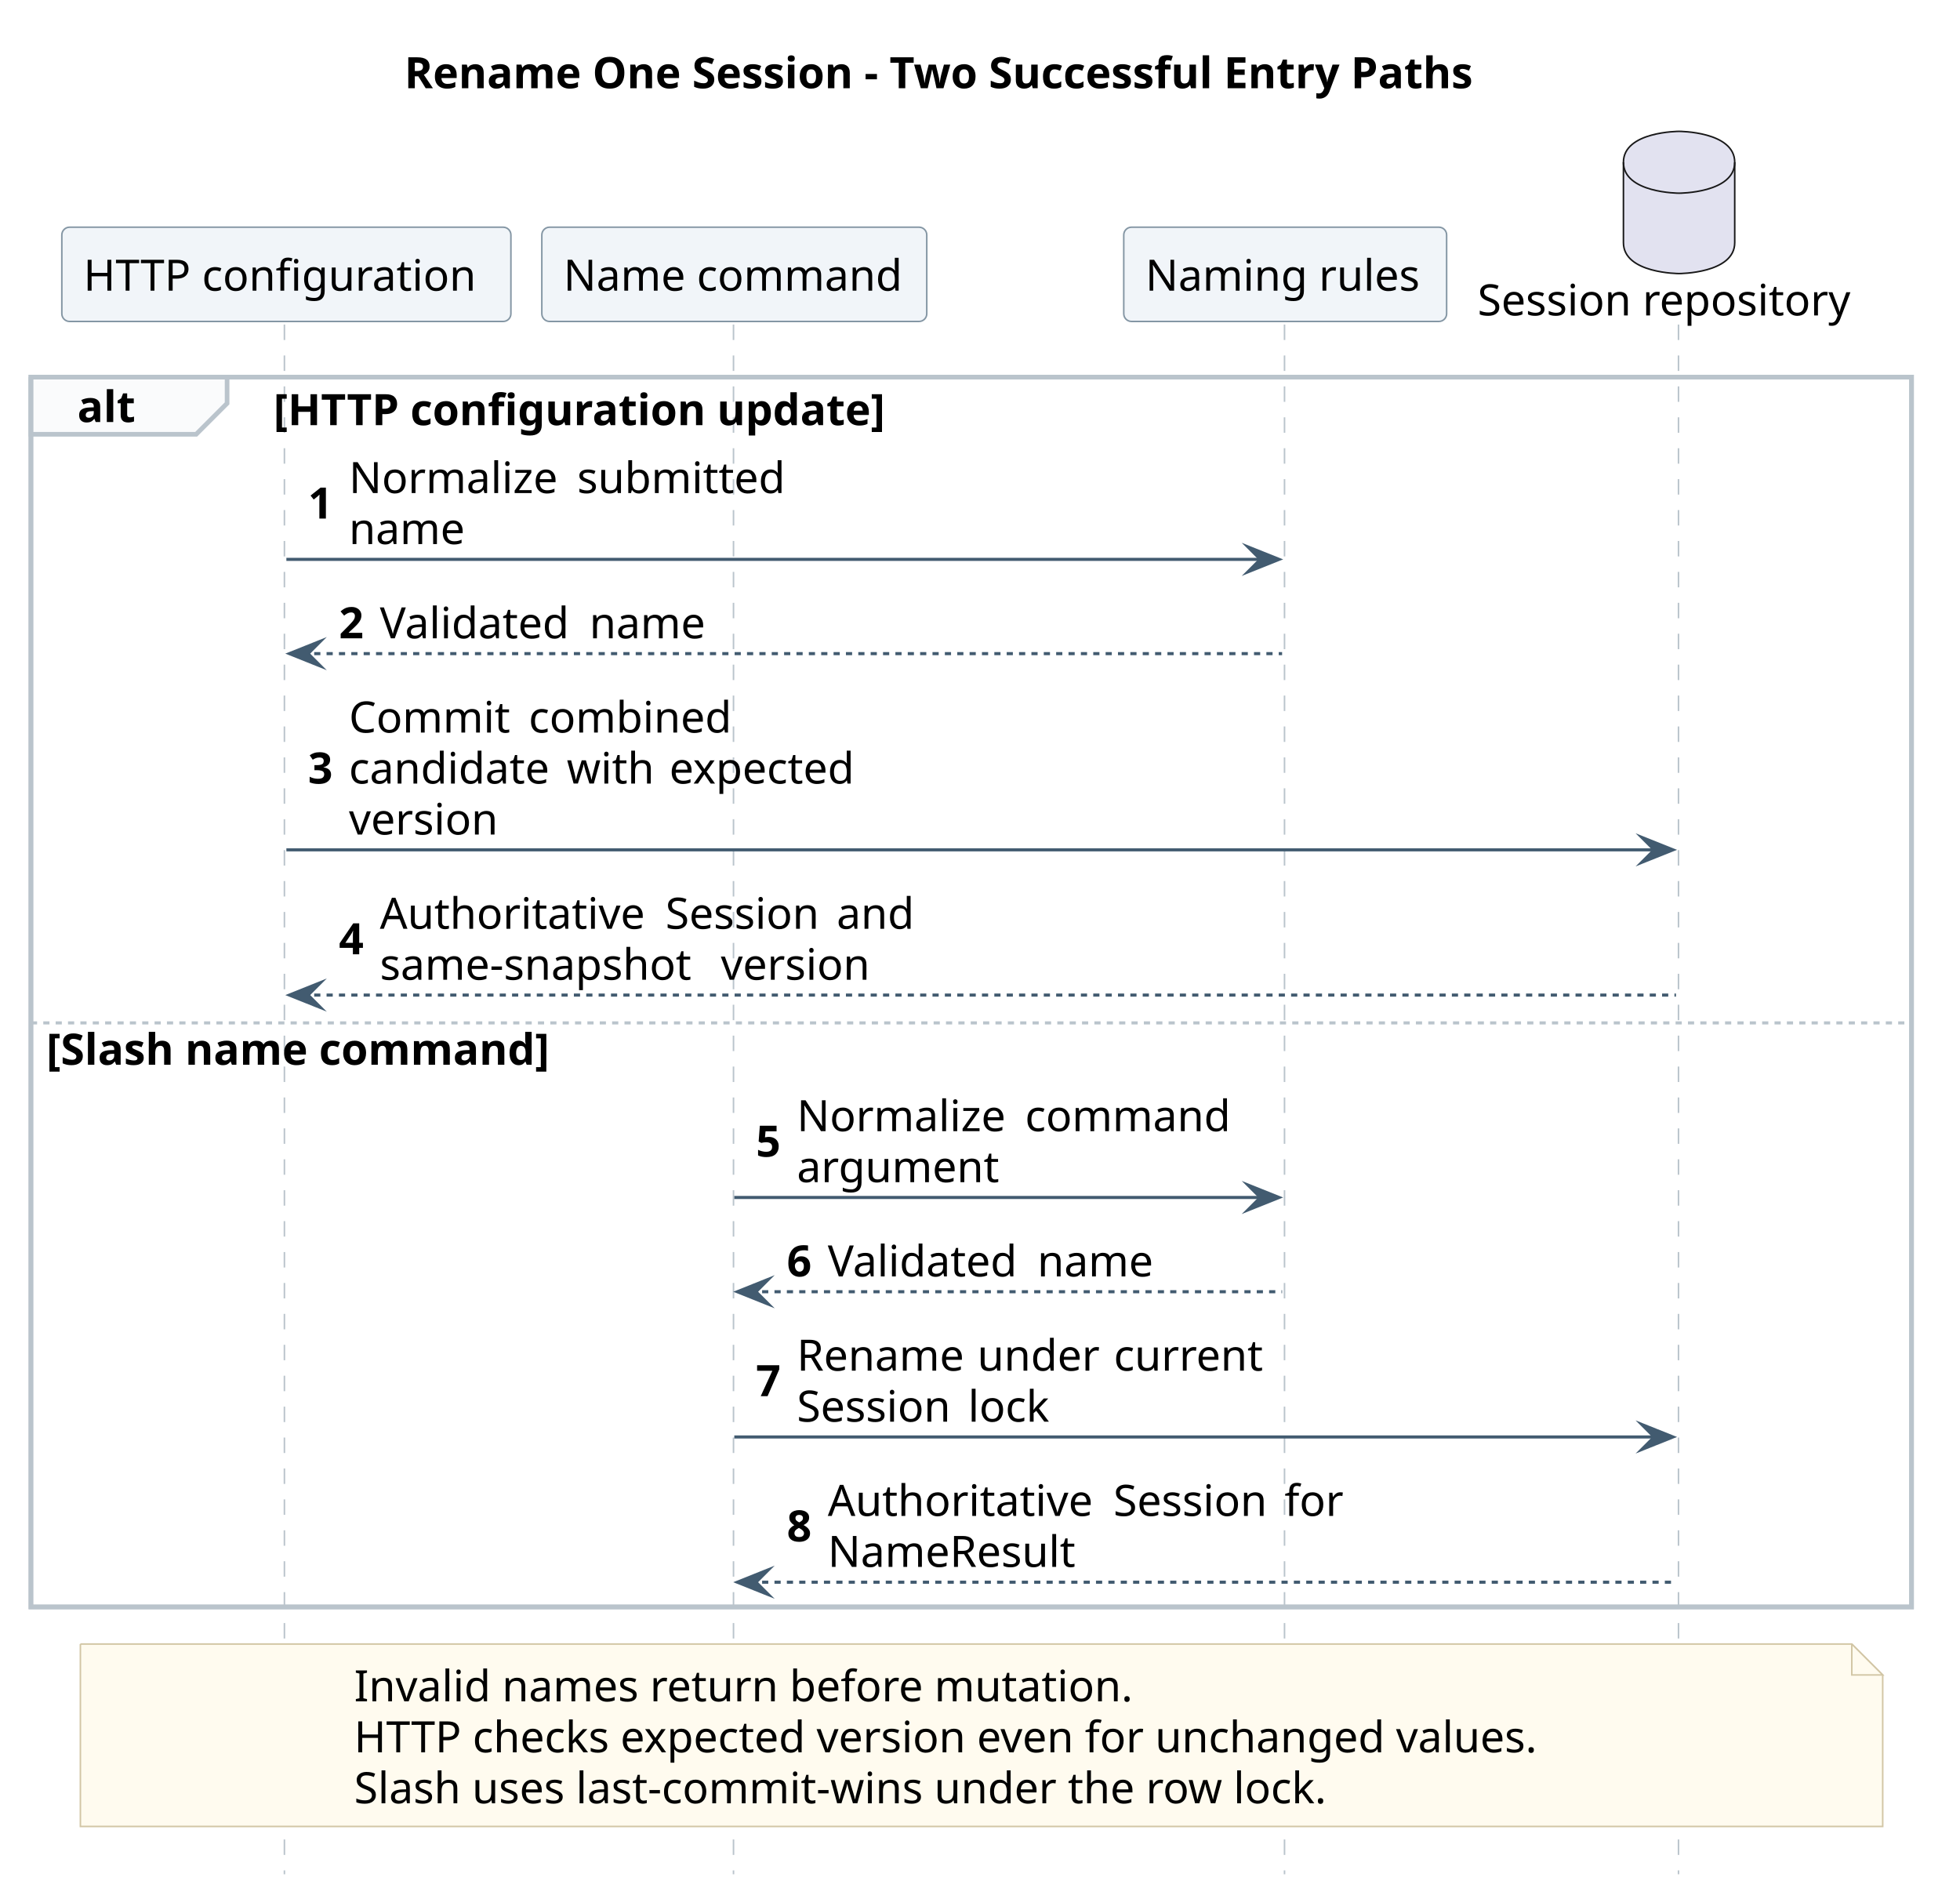
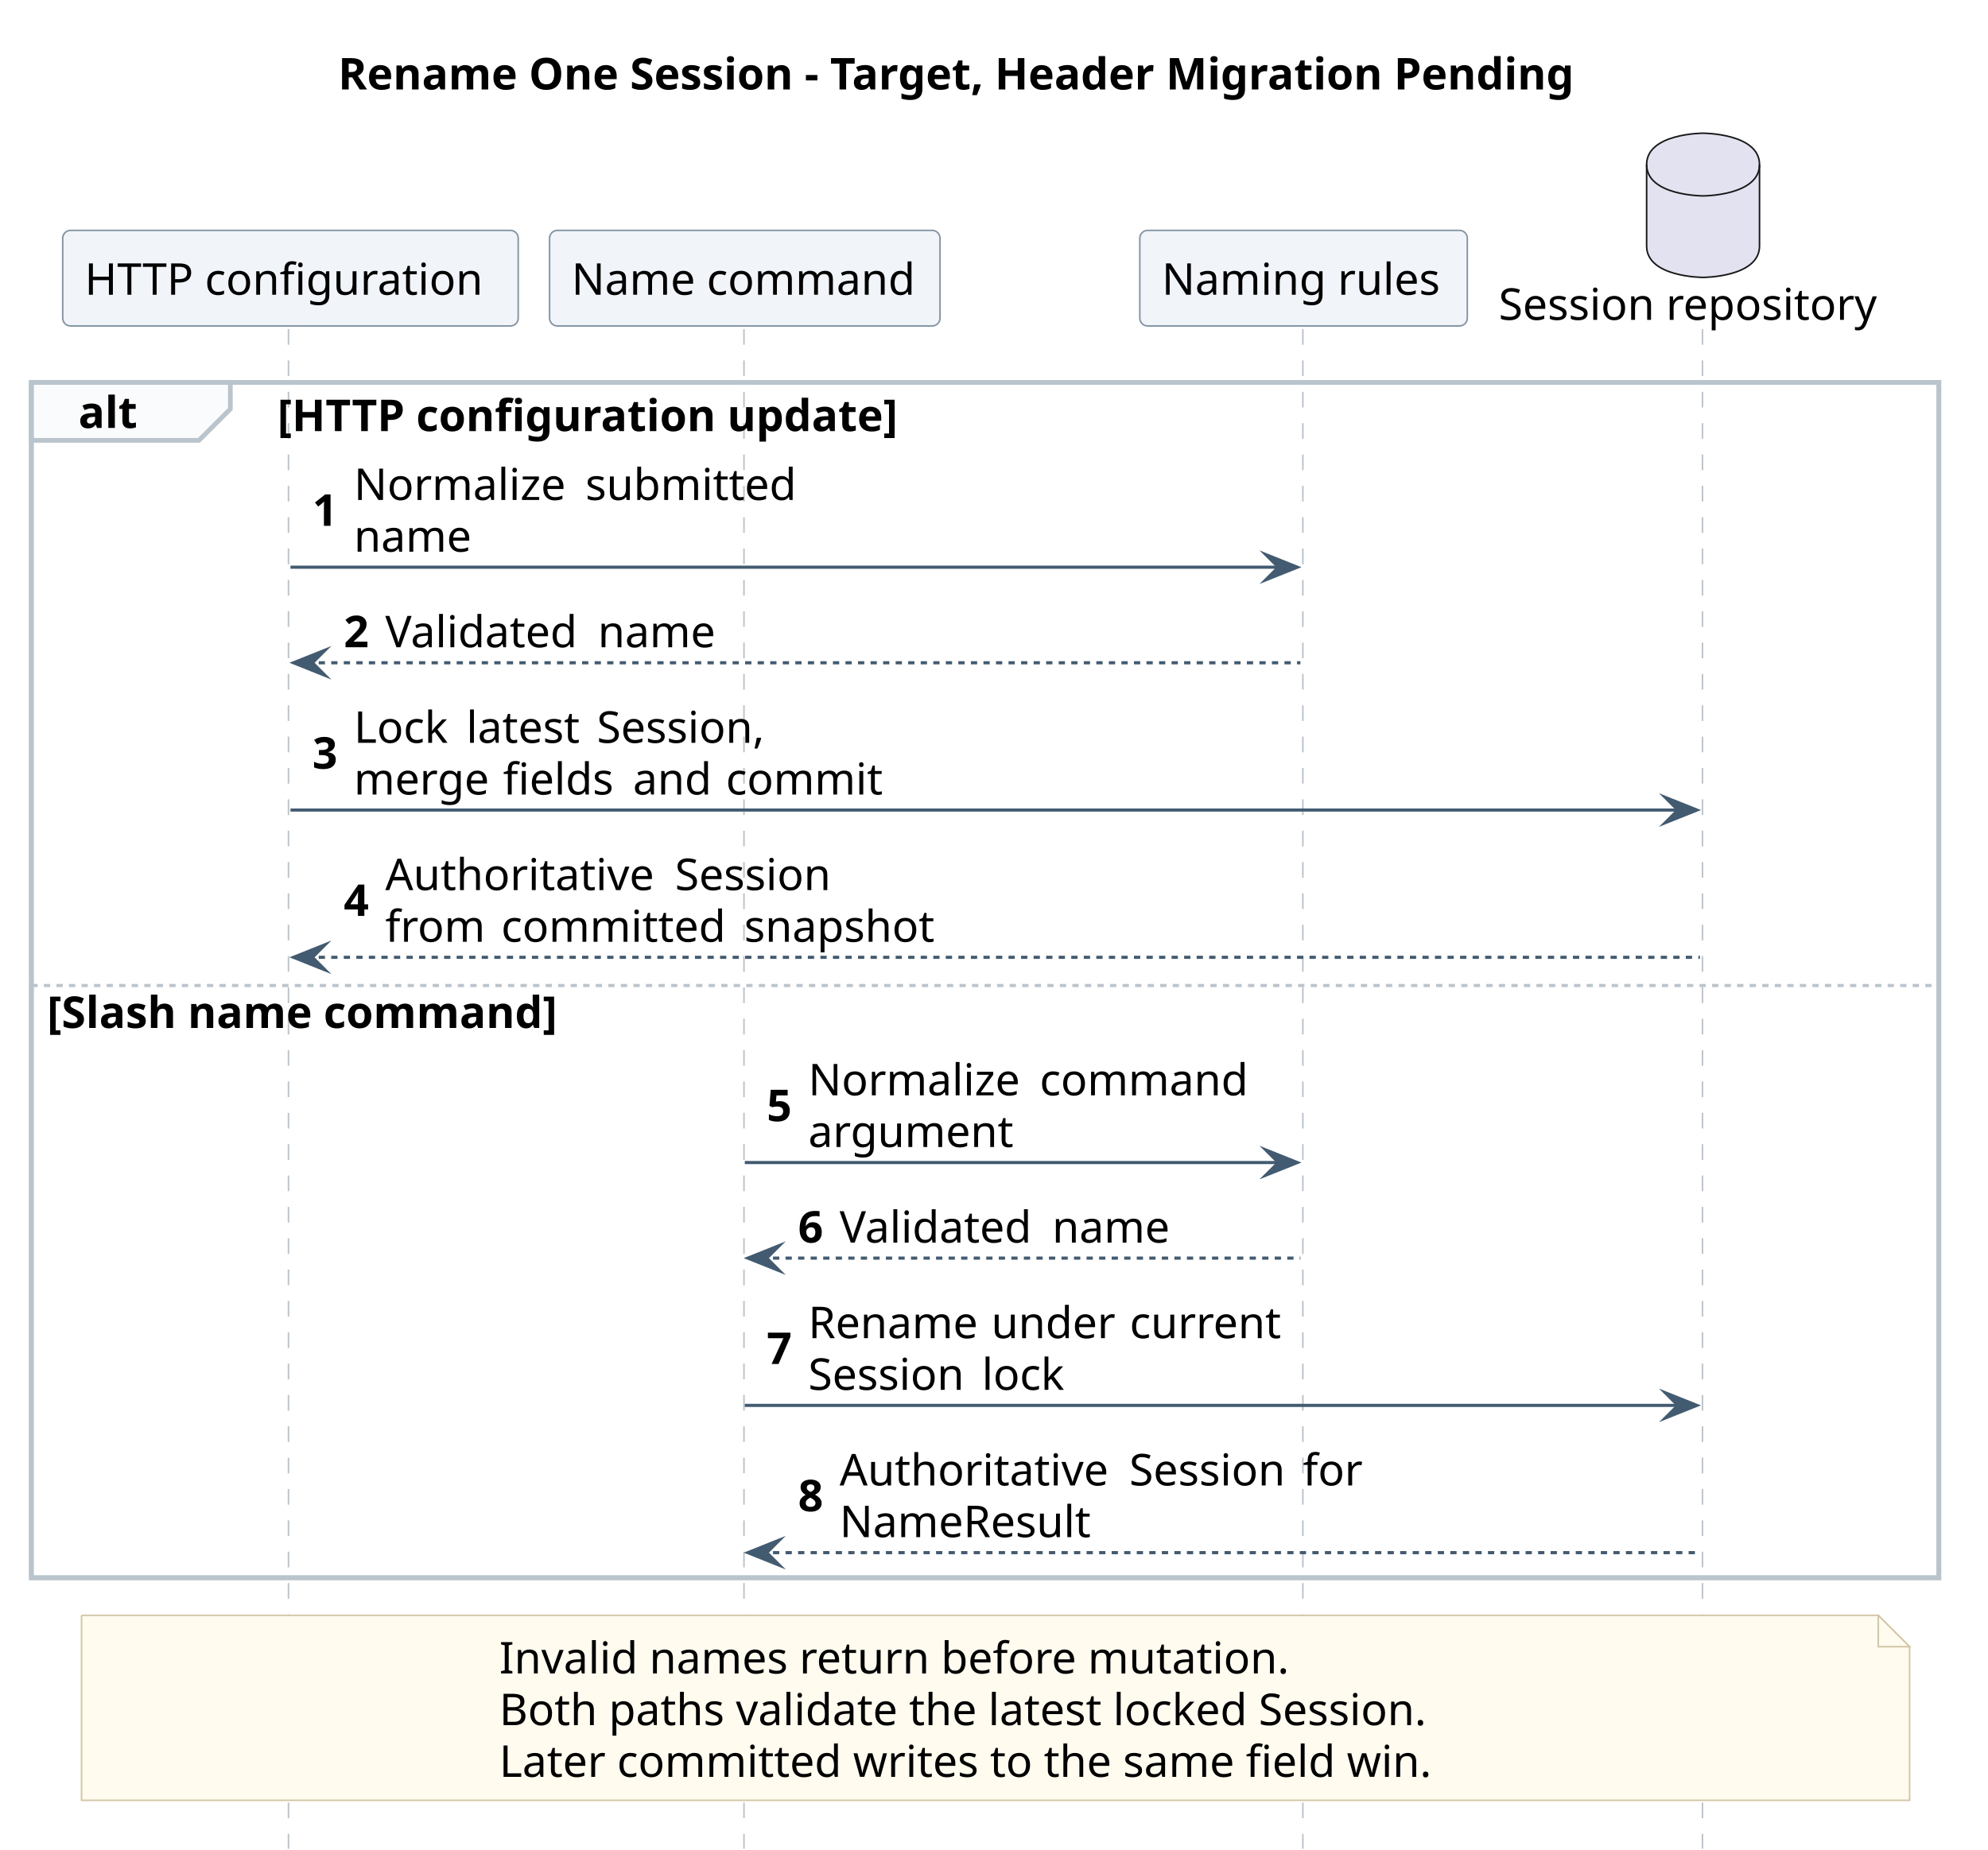
- <svg xmlns="http://www.w3.org/2000/svg" contentStyleType="text/css" data-diagram-type="SEQUENCE" height="607px" preserveAspectRatio="none" style="width:634px;height:607px;background:#FFFFFF;" version="1.1" viewBox="0 0 634 607" width="634px" zoomAndPan="magnify">
+ <svg xmlns="http://www.w3.org/2000/svg" contentStyleType="text/css" data-diagram-type="SEQUENCE" height="590px" preserveAspectRatio="none" style="width:634px;height:590px;background:#FFFFFF;" version="1.1" viewBox="0 0 634 590" width="634px" zoomAndPan="magnify">
  <defs />
  <g>
    <g class="title" data-source-line="86">
-       <text fill="#000000" font-family="sans-serif" font-size="14" font-weight="700" lengthAdjust="spacing" textLength="365.716" x="130.803" y="28.535">Rename One Session - Two Successful Entry Paths</text>
+       <text fill="#000000" font-family="sans-serif" font-size="14" font-weight="700" lengthAdjust="spacing" textLength="411.674" x="107.823" y="28.535">Rename One Session - Target, Header Migration Pending</text>
    </g>
-     <rect fill="none" height="397.789" style="stroke:#BAC4CC;stroke-width:1.5;" width="608.321" x="10" y="121.977" />
+     <rect fill="none" height="381.301" style="stroke:#BAC4CC;stroke-width:1.5;" width="608.321" x="10" y="121.977" />
    <g class="participant-lifeline" data-entity-uid="part1" data-qualified-name="API" data-source-line="87" id="part1-lifeline">
      <g>
-         <rect fill="#000000" fill-opacity="0" height="501.254" width="8" x="88.632" y="104.977" />
-         <line style="stroke:#BAC4CC;stroke-width:0.5;stroke-dasharray:5,5;" x1="92" x2="92" y1="104.977" y2="606.231" />
+         <rect fill="#000000" fill-opacity="0" height="484.766" width="8" x="88.632" y="104.977" />
+         <line style="stroke:#BAC4CC;stroke-width:0.5;stroke-dasharray:5,5;" x1="92" x2="92" y1="104.977" y2="589.742" />
      </g>
    </g>
    <g class="participant-lifeline" data-entity-uid="part2" data-qualified-name="Command" data-source-line="88" id="part2-lifeline">
      <g>
-         <rect fill="#000000" fill-opacity="0" height="501.254" width="8" x="233.522" y="104.977" />
-         <line style="stroke:#BAC4CC;stroke-width:0.5;stroke-dasharray:5,5;" x1="237.264" x2="237.264" y1="104.977" y2="606.231" />
+         <rect fill="#000000" fill-opacity="0" height="484.766" width="8" x="233.522" y="104.977" />
+         <line style="stroke:#BAC4CC;stroke-width:0.5;stroke-dasharray:5,5;" x1="237.264" x2="237.264" y1="104.977" y2="589.742" />
      </g>
    </g>
    <g class="participant-lifeline" data-entity-uid="part3" data-qualified-name="Rules" data-source-line="89" id="part3-lifeline">
      <g>
-         <rect fill="#000000" fill-opacity="0" height="501.254" width="8" x="411.721" y="104.977" />
-         <line style="stroke:#BAC4CC;stroke-width:0.5;stroke-dasharray:5,5;" x1="415.502" x2="415.502" y1="104.977" y2="606.231" />
+         <rect fill="#000000" fill-opacity="0" height="484.766" width="8" x="411.721" y="104.977" />
+         <line style="stroke:#BAC4CC;stroke-width:0.5;stroke-dasharray:5,5;" x1="415.502" x2="415.502" y1="104.977" y2="589.742" />
      </g>
    </g>
    <g class="participant-lifeline" data-entity-uid="part4" data-qualified-name="Repo" data-source-line="90" id="part4-lifeline">
      <g>
-         <rect fill="#000000" fill-opacity="0" height="501.254" width="8" x="539.131" y="104.977" />
-         <line style="stroke:#BAC4CC;stroke-width:0.5;stroke-dasharray:5,5;" x1="542.941" x2="542.941" y1="104.977" y2="606.231" />
+         <rect fill="#000000" fill-opacity="0" height="484.766" width="8" x="539.131" y="104.977" />
+         <line style="stroke:#BAC4CC;stroke-width:0.5;stroke-dasharray:5,5;" x1="542.941" x2="542.941" y1="104.977" y2="589.742" />
      </g>
    </g>
    <g class="participant participant-head" data-entity-uid="part1" data-qualified-name="API" data-source-line="87" id="part1-head">
      <rect fill="#F1F5F9" height="30.488" rx="2.5" ry="2.5" style="stroke:#8496A4;stroke-width:0.5;" width="145.264" x="20" y="73.488" />
      <text fill="#000000" font-family="sans-serif" font-size="14" lengthAdjust="spacing" textLength="131.264" x="27" y="94.023">HTTP configuration</text>
    </g>
    <g class="participant participant-head" data-entity-uid="part2" data-qualified-name="Command" data-source-line="88" id="part2-head">
      <rect fill="#F1F5F9" height="30.488" rx="2.5" ry="2.5" style="stroke:#8496A4;stroke-width:0.5;" width="124.517" x="175.264" y="73.488" />
      <text fill="#000000" font-family="sans-serif" font-size="14" lengthAdjust="spacing" textLength="110.517" x="182.264" y="94.023">Name command</text>
    </g>
    <g class="participant participant-head" data-entity-uid="part3" data-qualified-name="Rules" data-source-line="89" id="part3-head">
      <rect fill="#F1F5F9" height="30.488" rx="2.5" ry="2.5" style="stroke:#8496A4;stroke-width:0.5;" width="104.439" x="363.502" y="73.488" />
      <text fill="#000000" font-family="sans-serif" font-size="14" lengthAdjust="spacing" textLength="90.439" x="370.502" y="94.023">Naming rules</text>
    </g>
    <g class="participant participant-head" data-entity-uid="part4" data-qualified-name="Repo" data-source-line="90" id="part4-head">
      <text fill="#000000" font-family="sans-serif" font-size="14" lengthAdjust="spacing" textLength="124.38" x="477.941" y="102.023">Session repository</text>
      <path d="M525.131,52.488 C525.131,42.488 543.131,42.488 543.131,42.488 C543.131,42.488 561.131,42.488 561.131,52.488 L561.131,78.488 C561.131,88.488 543.131,88.488 543.131,88.488 C543.131,88.488 525.131,88.488 525.131,78.488 L525.131,52.488" fill="#E2E2F0" style="stroke:#181818;stroke-width:0.5;" />
      <path d="M525.131,52.488 C525.131,62.488 543.131,62.488 543.131,62.488 C543.131,62.488 561.131,62.488 561.131,52.488" fill="none" style="stroke:#181818;stroke-width:0.5;" />
    </g>
    <path d="M10,121.977 L73.457,121.977 L73.457,130.465 L63.457,140.465 L10,140.465 L10,121.977" fill="#FAFBFC" style="stroke:#BAC4CC;stroke-width:1.5;" />
-     <rect fill="none" height="397.789" style="stroke:#BAC4CC;stroke-width:1.5;" width="608.321" x="10" y="121.977" />
+     <rect fill="none" height="381.301" style="stroke:#BAC4CC;stroke-width:1.5;" width="608.321" x="10" y="121.977" />
    <text fill="#000000" font-family="sans-serif" font-size="14" font-weight="700" lengthAdjust="spacing" textLength="18.457" x="25" y="136.512">alt</text>
    <text fill="#000000" font-family="sans-serif" font-size="14" font-weight="700" lengthAdjust="spacing" textLength="205.618" x="88.457" y="137.512">[HTTP configuration update]</text>
    <g class="message" data-entity-1="part1" data-entity-2="part3" data-source-line="92" id="msg1">
      <polygon fill="#425B70" points="403.721,176.93,413.721,180.93,403.721,184.93,407.721,180.93" style="stroke:#425B70;stroke-width:1;stroke-linejoin:miter;stroke-miterlimit:10;" />
      <line style="stroke:#425B70;stroke-width:1;" x1="92.632" x2="409.721" y1="180.93" y2="180.93" />
      <text fill="#000000" font-family="sans-serif" font-size="14" font-weight="700" lengthAdjust="spacing" textLength="9.235" x="99.632" y="167.732">1</text>
      <text fill="#000000" font-family="sans-serif" font-size="14" lengthAdjust="spacing" textLength="69.392" x="112.867" y="159.488">Normalize</text>
      <text fill="#000000" font-family="sans-serif" font-size="14" lengthAdjust="spacing" textLength="4.43" x="182.259" y="159.488"> </text>
      <text fill="#000000" font-family="sans-serif" font-size="14" lengthAdjust="spacing" textLength="68.838" x="186.689" y="159.488">submitted</text>
      <text fill="#000000" font-family="sans-serif" font-size="14" lengthAdjust="spacing" textLength="37.29" x="112.867" y="175.977">name</text>
    </g>
    <g class="message" data-entity-1="part3" data-entity-2="part1" data-source-line="93" id="msg2">
      <polygon fill="#425B70" points="103.632,207.418,93.632,211.418,103.632,215.418,99.632,211.418" style="stroke:#425B70;stroke-width:1;stroke-linejoin:miter;stroke-miterlimit:10;" />
      <line style="stroke:#425B70;stroke-width:1;stroke-dasharray:2,2;" x1="97.632" x2="414.721" y1="211.418" y2="211.418" />
      <text fill="#000000" font-family="sans-serif" font-size="14" font-weight="700" lengthAdjust="spacing" textLength="9.235" x="109.632" y="206.465">2</text>
      <text fill="#000000" font-family="sans-serif" font-size="14" lengthAdjust="spacing" textLength="63.369" x="122.867" y="206.465">Validated</text>
      <text fill="#000000" font-family="sans-serif" font-size="14" lengthAdjust="spacing" textLength="4.43" x="186.236" y="206.465"> </text>
      <text fill="#000000" font-family="sans-serif" font-size="14" lengthAdjust="spacing" textLength="37.29" x="190.666" y="206.465">name</text>
    </g>
    <g class="message" data-entity-1="part1" data-entity-2="part4" data-source-line="94" id="msg3">
-       <polygon fill="#425B70" points="531.131,270.883,541.131,274.883,531.131,278.883,535.131,274.883" style="stroke:#425B70;stroke-width:1;stroke-linejoin:miter;stroke-miterlimit:10;" />
-       <line style="stroke:#425B70;stroke-width:1;" x1="92.632" x2="537.131" y1="274.883" y2="274.883" />
-       <text fill="#000000" font-family="sans-serif" font-size="14" font-weight="700" lengthAdjust="spacing" textLength="9.235" x="99.632" y="253.441">3</text>
-       <text fill="#000000" font-family="sans-serif" font-size="14" lengthAdjust="spacing" textLength="53.71" x="112.867" y="236.953">Commit</text>
-       <text fill="#000000" font-family="sans-serif" font-size="14" lengthAdjust="spacing" textLength="4.43" x="166.577" y="236.953"> </text>
-       <text fill="#000000" font-family="sans-serif" font-size="14" lengthAdjust="spacing" textLength="66.999" x="171.007" y="236.953">combined</text>
-       <text fill="#000000" font-family="sans-serif" font-size="14" lengthAdjust="spacing" textLength="66.028" x="112.867" y="253.441">candidate</text>
-       <text fill="#000000" font-family="sans-serif" font-size="14" lengthAdjust="spacing" textLength="4.43" x="178.895" y="253.441"> </text>
-       <text fill="#000000" font-family="sans-serif" font-size="14" lengthAdjust="spacing" textLength="28.759" x="183.325" y="253.441">with</text>
-       <text fill="#000000" font-family="sans-serif" font-size="14" lengthAdjust="spacing" textLength="4.43" x="212.084" y="253.441"> </text>
-       <text fill="#000000" font-family="sans-serif" font-size="14" lengthAdjust="spacing" textLength="62.016" x="216.514" y="253.441">expected</text>
-       <text fill="#000000" font-family="sans-serif" font-size="14" lengthAdjust="spacing" textLength="49.246" x="112.867" y="269.93">version</text>
+       <polygon fill="#425B70" points="531.131,254.394,541.131,258.394,531.131,262.394,535.131,258.394" style="stroke:#425B70;stroke-width:1;stroke-linejoin:miter;stroke-miterlimit:10;" />
+       <line style="stroke:#425B70;stroke-width:1;" x1="92.632" x2="537.131" y1="258.394" y2="258.394" />
+       <text fill="#000000" font-family="sans-serif" font-size="14" font-weight="700" lengthAdjust="spacing" textLength="9.235" x="99.632" y="245.197">3</text>
+       <text fill="#000000" font-family="sans-serif" font-size="14" lengthAdjust="spacing" textLength="31.418" x="112.867" y="236.953">Lock</text>
+       <text fill="#000000" font-family="sans-serif" font-size="14" lengthAdjust="spacing" textLength="4.43" x="144.285" y="236.953"> </text>
+       <text fill="#000000" font-family="sans-serif" font-size="14" lengthAdjust="spacing" textLength="37.188" x="148.715" y="236.953">latest</text>
+       <text fill="#000000" font-family="sans-serif" font-size="14" lengthAdjust="spacing" textLength="4.43" x="185.902" y="236.953"> </text>
+       <text fill="#000000" font-family="sans-serif" font-size="14" lengthAdjust="spacing" textLength="55.378" x="190.332" y="236.953">Session,</text>
+       <text fill="#000000" font-family="sans-serif" font-size="14" lengthAdjust="spacing" textLength="43.128" x="112.867" y="253.441">merge</text>
+       <text fill="#000000" font-family="sans-serif" font-size="14" lengthAdjust="spacing" textLength="4.43" x="155.995" y="253.441"> </text>
+       <text fill="#000000" font-family="sans-serif" font-size="14" lengthAdjust="spacing" textLength="36.989" x="160.425" y="253.441">fields</text>
+       <text fill="#000000" font-family="sans-serif" font-size="14" lengthAdjust="spacing" textLength="4.43" x="197.414" y="253.441"> </text>
+       <text fill="#000000" font-family="sans-serif" font-size="14" lengthAdjust="spacing" textLength="25.231" x="201.844" y="253.441">and</text>
+       <text fill="#000000" font-family="sans-serif" font-size="14" lengthAdjust="spacing" textLength="4.43" x="227.075" y="253.441"> </text>
+       <text fill="#000000" font-family="sans-serif" font-size="14" lengthAdjust="spacing" textLength="51.194" x="231.505" y="253.441">commit</text>
    </g>
    <g class="message" data-entity-1="part4" data-entity-2="part1" data-source-line="95" id="msg4">
-       <polygon fill="#425B70" points="103.632,317.859,93.632,321.859,103.632,325.859,99.632,321.859" style="stroke:#425B70;stroke-width:1;stroke-linejoin:miter;stroke-miterlimit:10;" />
-       <line style="stroke:#425B70;stroke-width:1;stroke-dasharray:2,2;" x1="97.632" x2="542.131" y1="321.859" y2="321.859" />
-       <text fill="#000000" font-family="sans-serif" font-size="14" font-weight="700" lengthAdjust="spacing" textLength="9.235" x="109.632" y="308.662">4</text>
-       <text fill="#000000" font-family="sans-serif" font-size="14" lengthAdjust="spacing" textLength="87.944" x="122.867" y="300.418">Authoritative</text>
-       <text fill="#000000" font-family="sans-serif" font-size="14" lengthAdjust="spacing" textLength="4.43" x="210.811" y="300.418"> </text>
-       <text fill="#000000" font-family="sans-serif" font-size="14" lengthAdjust="spacing" textLength="50.948" x="215.241" y="300.418">Session</text>
-       <text fill="#000000" font-family="sans-serif" font-size="14" lengthAdjust="spacing" textLength="4.43" x="266.19" y="300.418"> </text>
-       <text fill="#000000" font-family="sans-serif" font-size="14" lengthAdjust="spacing" textLength="25.231" x="270.619" y="300.418">and</text>
-       <text fill="#000000" font-family="sans-serif" font-size="14" lengthAdjust="spacing" textLength="105.868" x="122.867" y="316.906">same-snapshot</text>
-       <text fill="#000000" font-family="sans-serif" font-size="14" lengthAdjust="spacing" textLength="4.43" x="228.735" y="316.906"> </text>
-       <text fill="#000000" font-family="sans-serif" font-size="14" lengthAdjust="spacing" textLength="49.246" x="233.165" y="316.906">version</text>
+       <polygon fill="#425B70" points="103.632,301.371,93.632,305.371,103.632,309.371,99.632,305.371" style="stroke:#425B70;stroke-width:1;stroke-linejoin:miter;stroke-miterlimit:10;" />
+       <line style="stroke:#425B70;stroke-width:1;stroke-dasharray:2,2;" x1="97.632" x2="542.131" y1="305.371" y2="305.371" />
+       <text fill="#000000" font-family="sans-serif" font-size="14" font-weight="700" lengthAdjust="spacing" textLength="9.235" x="109.632" y="292.174">4</text>
+       <text fill="#000000" font-family="sans-serif" font-size="14" lengthAdjust="spacing" textLength="87.944" x="122.867" y="283.93">Authoritative</text>
+       <text fill="#000000" font-family="sans-serif" font-size="14" lengthAdjust="spacing" textLength="4.43" x="210.811" y="283.93"> </text>
+       <text fill="#000000" font-family="sans-serif" font-size="14" lengthAdjust="spacing" textLength="50.948" x="215.241" y="283.93">Session</text>
+       <text fill="#000000" font-family="sans-serif" font-size="14" lengthAdjust="spacing" textLength="32.546" x="122.867" y="300.418">from</text>
+       <text fill="#000000" font-family="sans-serif" font-size="14" lengthAdjust="spacing" textLength="4.43" x="155.413" y="300.418"> </text>
+       <text fill="#000000" font-family="sans-serif" font-size="14" lengthAdjust="spacing" textLength="73.042" x="159.843" y="300.418">committed</text>
+       <text fill="#000000" font-family="sans-serif" font-size="14" lengthAdjust="spacing" textLength="4.43" x="232.885" y="300.418"> </text>
+       <text fill="#000000" font-family="sans-serif" font-size="14" lengthAdjust="spacing" textLength="62.029" x="237.315" y="300.418">snapshot</text>
    </g>
-     <line style="stroke:#BAC4CC;stroke-width:1;stroke-dasharray:2,2;" x1="10" x2="618.321" y1="330.859" y2="330.859" />
-     <text fill="#000000" font-family="sans-serif" font-size="14" font-weight="700" lengthAdjust="spacing" textLength="166.947" x="15" y="344.394">[Slash name command]</text>
+     <line style="stroke:#BAC4CC;stroke-width:1;stroke-dasharray:2,2;" x1="10" x2="618.321" y1="314.371" y2="314.371" />
+     <text fill="#000000" font-family="sans-serif" font-size="14" font-weight="700" lengthAdjust="spacing" textLength="166.947" x="15" y="327.906">[Slash name command]</text>
    <g class="message" data-entity-1="part2" data-entity-2="part3" data-source-line="97" id="msg5">
-       <polygon fill="#425B70" points="403.721,383.324,413.721,387.324,403.721,391.324,407.721,387.324" style="stroke:#425B70;stroke-width:1;stroke-linejoin:miter;stroke-miterlimit:10;" />
-       <line style="stroke:#425B70;stroke-width:1;" x1="237.522" x2="409.721" y1="387.324" y2="387.324" />
-       <text fill="#000000" font-family="sans-serif" font-size="14" font-weight="700" lengthAdjust="spacing" textLength="9.235" x="244.522" y="374.127">5</text>
-       <text fill="#000000" font-family="sans-serif" font-size="14" lengthAdjust="spacing" textLength="69.392" x="257.757" y="365.883">Normalize</text>
-       <text fill="#000000" font-family="sans-serif" font-size="14" lengthAdjust="spacing" textLength="4.43" x="327.149" y="365.883"> </text>
-       <text fill="#000000" font-family="sans-serif" font-size="14" lengthAdjust="spacing" textLength="67.143" x="331.579" y="365.883">command</text>
-       <text fill="#000000" font-family="sans-serif" font-size="14" lengthAdjust="spacing" textLength="65.673" x="257.757" y="382.371">argument</text>
+       <polygon fill="#425B70" points="403.721,366.836,413.721,370.836,403.721,374.836,407.721,370.836" style="stroke:#425B70;stroke-width:1;stroke-linejoin:miter;stroke-miterlimit:10;" />
+       <line style="stroke:#425B70;stroke-width:1;" x1="237.522" x2="409.721" y1="370.836" y2="370.836" />
+       <text fill="#000000" font-family="sans-serif" font-size="14" font-weight="700" lengthAdjust="spacing" textLength="9.235" x="244.522" y="357.639">5</text>
+       <text fill="#000000" font-family="sans-serif" font-size="14" lengthAdjust="spacing" textLength="69.392" x="257.757" y="349.394">Normalize</text>
+       <text fill="#000000" font-family="sans-serif" font-size="14" lengthAdjust="spacing" textLength="4.43" x="327.149" y="349.394"> </text>
+       <text fill="#000000" font-family="sans-serif" font-size="14" lengthAdjust="spacing" textLength="67.143" x="331.579" y="349.394">command</text>
+       <text fill="#000000" font-family="sans-serif" font-size="14" lengthAdjust="spacing" textLength="65.673" x="257.757" y="365.883">argument</text>
    </g>
    <g class="message" data-entity-1="part3" data-entity-2="part2" data-source-line="98" id="msg6">
-       <polygon fill="#425B70" points="248.522,413.812,238.522,417.812,248.522,421.812,244.522,417.812" style="stroke:#425B70;stroke-width:1;stroke-linejoin:miter;stroke-miterlimit:10;" />
-       <line style="stroke:#425B70;stroke-width:1;stroke-dasharray:2,2;" x1="242.522" x2="414.721" y1="417.812" y2="417.812" />
-       <text fill="#000000" font-family="sans-serif" font-size="14" font-weight="700" lengthAdjust="spacing" textLength="9.235" x="254.522" y="412.859">6</text>
-       <text fill="#000000" font-family="sans-serif" font-size="14" lengthAdjust="spacing" textLength="63.369" x="267.757" y="412.859">Validated</text>
-       <text fill="#000000" font-family="sans-serif" font-size="14" lengthAdjust="spacing" textLength="4.43" x="331.127" y="412.859"> </text>
-       <text fill="#000000" font-family="sans-serif" font-size="14" lengthAdjust="spacing" textLength="37.29" x="335.556" y="412.859">name</text>
+       <polygon fill="#425B70" points="248.522,397.324,238.522,401.324,248.522,405.324,244.522,401.324" style="stroke:#425B70;stroke-width:1;stroke-linejoin:miter;stroke-miterlimit:10;" />
+       <line style="stroke:#425B70;stroke-width:1;stroke-dasharray:2,2;" x1="242.522" x2="414.721" y1="401.324" y2="401.324" />
+       <text fill="#000000" font-family="sans-serif" font-size="14" font-weight="700" lengthAdjust="spacing" textLength="9.235" x="254.522" y="396.371">6</text>
+       <text fill="#000000" font-family="sans-serif" font-size="14" lengthAdjust="spacing" textLength="63.369" x="267.757" y="396.371">Validated</text>
+       <text fill="#000000" font-family="sans-serif" font-size="14" lengthAdjust="spacing" textLength="4.43" x="331.127" y="396.371"> </text>
+       <text fill="#000000" font-family="sans-serif" font-size="14" lengthAdjust="spacing" textLength="37.29" x="335.556" y="396.371">name</text>
    </g>
    <g class="message" data-entity-1="part2" data-entity-2="part4" data-source-line="99" id="msg7">
-       <polygon fill="#425B70" points="531.131,460.789,541.131,464.789,531.131,468.789,535.131,464.789" style="stroke:#425B70;stroke-width:1;stroke-linejoin:miter;stroke-miterlimit:10;" />
-       <line style="stroke:#425B70;stroke-width:1;" x1="237.522" x2="537.131" y1="464.789" y2="464.789" />
-       <text fill="#000000" font-family="sans-serif" font-size="14" font-weight="700" lengthAdjust="spacing" textLength="9.235" x="244.522" y="451.592">7</text>
-       <text fill="#000000" font-family="sans-serif" font-size="14" lengthAdjust="spacing" textLength="53.942" x="257.757" y="443.348">Rename</text>
-       <text fill="#000000" font-family="sans-serif" font-size="14" lengthAdjust="spacing" textLength="4.43" x="311.7" y="443.348"> </text>
-       <text fill="#000000" font-family="sans-serif" font-size="14" lengthAdjust="spacing" textLength="39.717" x="316.129" y="443.348">under</text>
-       <text fill="#000000" font-family="sans-serif" font-size="14" lengthAdjust="spacing" textLength="4.43" x="355.846" y="443.348"> </text>
-       <text fill="#000000" font-family="sans-serif" font-size="14" lengthAdjust="spacing" textLength="49.041" x="360.276" y="443.348">current</text>
-       <text fill="#000000" font-family="sans-serif" font-size="14" lengthAdjust="spacing" textLength="50.948" x="257.757" y="459.836">Session</text>
-       <text fill="#000000" font-family="sans-serif" font-size="14" lengthAdjust="spacing" textLength="4.43" x="308.706" y="459.836"> </text>
-       <text fill="#000000" font-family="sans-serif" font-size="14" lengthAdjust="spacing" textLength="28" x="313.135" y="459.836">lock</text>
+       <polygon fill="#425B70" points="531.131,444.301,541.131,448.301,531.131,452.301,535.131,448.301" style="stroke:#425B70;stroke-width:1;stroke-linejoin:miter;stroke-miterlimit:10;" />
+       <line style="stroke:#425B70;stroke-width:1;" x1="237.522" x2="537.131" y1="448.301" y2="448.301" />
+       <text fill="#000000" font-family="sans-serif" font-size="14" font-weight="700" lengthAdjust="spacing" textLength="9.235" x="244.522" y="435.103">7</text>
+       <text fill="#000000" font-family="sans-serif" font-size="14" lengthAdjust="spacing" textLength="53.942" x="257.757" y="426.859">Rename</text>
+       <text fill="#000000" font-family="sans-serif" font-size="14" lengthAdjust="spacing" textLength="4.43" x="311.7" y="426.859"> </text>
+       <text fill="#000000" font-family="sans-serif" font-size="14" lengthAdjust="spacing" textLength="39.717" x="316.129" y="426.859">under</text>
+       <text fill="#000000" font-family="sans-serif" font-size="14" lengthAdjust="spacing" textLength="4.43" x="355.846" y="426.859"> </text>
+       <text fill="#000000" font-family="sans-serif" font-size="14" lengthAdjust="spacing" textLength="49.041" x="360.276" y="426.859">current</text>
+       <text fill="#000000" font-family="sans-serif" font-size="14" lengthAdjust="spacing" textLength="50.948" x="257.757" y="443.348">Session</text>
+       <text fill="#000000" font-family="sans-serif" font-size="14" lengthAdjust="spacing" textLength="4.43" x="308.706" y="443.348"> </text>
+       <text fill="#000000" font-family="sans-serif" font-size="14" lengthAdjust="spacing" textLength="28" x="313.135" y="443.348">lock</text>
    </g>
    <g class="message" data-entity-1="part4" data-entity-2="part2" data-source-line="100" id="msg8">
-       <polygon fill="#425B70" points="248.522,507.766,238.522,511.766,248.522,515.766,244.522,511.766" style="stroke:#425B70;stroke-width:1;stroke-linejoin:miter;stroke-miterlimit:10;" />
-       <line style="stroke:#425B70;stroke-width:1;stroke-dasharray:2,2;" x1="242.522" x2="542.131" y1="511.766" y2="511.766" />
-       <text fill="#000000" font-family="sans-serif" font-size="14" font-weight="700" lengthAdjust="spacing" textLength="9.235" x="254.522" y="498.568">8</text>
-       <text fill="#000000" font-family="sans-serif" font-size="14" lengthAdjust="spacing" textLength="87.944" x="267.757" y="490.324">Authoritative</text>
-       <text fill="#000000" font-family="sans-serif" font-size="14" lengthAdjust="spacing" textLength="4.43" x="355.702" y="490.324"> </text>
-       <text fill="#000000" font-family="sans-serif" font-size="14" lengthAdjust="spacing" textLength="50.948" x="360.131" y="490.324">Session</text>
-       <text fill="#000000" font-family="sans-serif" font-size="14" lengthAdjust="spacing" textLength="4.43" x="411.08" y="490.324"> </text>
-       <text fill="#000000" font-family="sans-serif" font-size="14" lengthAdjust="spacing" textLength="19.476" x="415.509" y="490.324">for</text>
-       <text fill="#000000" font-family="sans-serif" font-size="14" lengthAdjust="spacing" textLength="80.705" x="267.757" y="506.812">NameResult</text>
+       <polygon fill="#425B70" points="248.522,491.277,238.522,495.277,248.522,499.277,244.522,495.277" style="stroke:#425B70;stroke-width:1;stroke-linejoin:miter;stroke-miterlimit:10;" />
+       <line style="stroke:#425B70;stroke-width:1;stroke-dasharray:2,2;" x1="242.522" x2="542.131" y1="495.277" y2="495.277" />
+       <text fill="#000000" font-family="sans-serif" font-size="14" font-weight="700" lengthAdjust="spacing" textLength="9.235" x="254.522" y="482.08">8</text>
+       <text fill="#000000" font-family="sans-serif" font-size="14" lengthAdjust="spacing" textLength="87.944" x="267.757" y="473.836">Authoritative</text>
+       <text fill="#000000" font-family="sans-serif" font-size="14" lengthAdjust="spacing" textLength="4.43" x="355.702" y="473.836"> </text>
+       <text fill="#000000" font-family="sans-serif" font-size="14" lengthAdjust="spacing" textLength="50.948" x="360.131" y="473.836">Session</text>
+       <text fill="#000000" font-family="sans-serif" font-size="14" lengthAdjust="spacing" textLength="4.43" x="411.08" y="473.836"> </text>
+       <text fill="#000000" font-family="sans-serif" font-size="14" lengthAdjust="spacing" textLength="19.476" x="415.509" y="473.836">for</text>
+       <text fill="#000000" font-family="sans-serif" font-size="14" lengthAdjust="spacing" textLength="80.705" x="267.757" y="490.324">NameResult</text>
    </g>
-     <path d="M26,531.766 L26,590.766 L609,590.766 L609,541.766 L599,531.766 L26,531.766" fill="#FFFBEF" style="stroke:#D2C6A5;stroke-width:0.5;" />
-     <path d="M599,531.766 L599,541.766 L609,541.766 L599,531.766" fill="#FFFBEF" style="stroke:#D2C6A5;stroke-width:0.5;" />
-     <text fill="#000000" font-family="sans-serif" font-size="14" lengthAdjust="spacing" textLength="258.234" x="114.542" y="550.301">Invalid names return before mutation.</text>
-     <text fill="#000000" font-family="sans-serif" font-size="14" lengthAdjust="spacing" textLength="397.236" x="114.542" y="566.789">HTTP checks expected version even for unchanged values.</text>
-     <text fill="#000000" font-family="sans-serif" font-size="14" lengthAdjust="spacing" textLength="333.676" x="114.542" y="583.277">Slash uses last-commit-wins under the row lock.</text>
+     <path d="M26,515.277 L26,574.277 L609,574.277 L609,525.277 L599,515.277 L26,515.277" fill="#FFFBEF" style="stroke:#D2C6A5;stroke-width:0.5;" />
+     <path d="M599,515.277 L599,525.277 L609,525.277 L599,515.277" fill="#FFFBEF" style="stroke:#D2C6A5;stroke-width:0.5;" />
+     <text fill="#000000" font-family="sans-serif" font-size="14" lengthAdjust="spacing" textLength="258.234" x="159.236" y="533.812">Invalid names return before mutation.</text>
+     <text fill="#000000" font-family="sans-serif" font-size="14" lengthAdjust="spacing" textLength="306.312" x="159.236" y="550.301">Both paths validate the latest locked Session.</text>
+     <text fill="#000000" font-family="sans-serif" font-size="14" lengthAdjust="spacing" textLength="307.85" x="159.236" y="566.789">Later committed writes to the same field win.</text>
  </g>
</svg>
